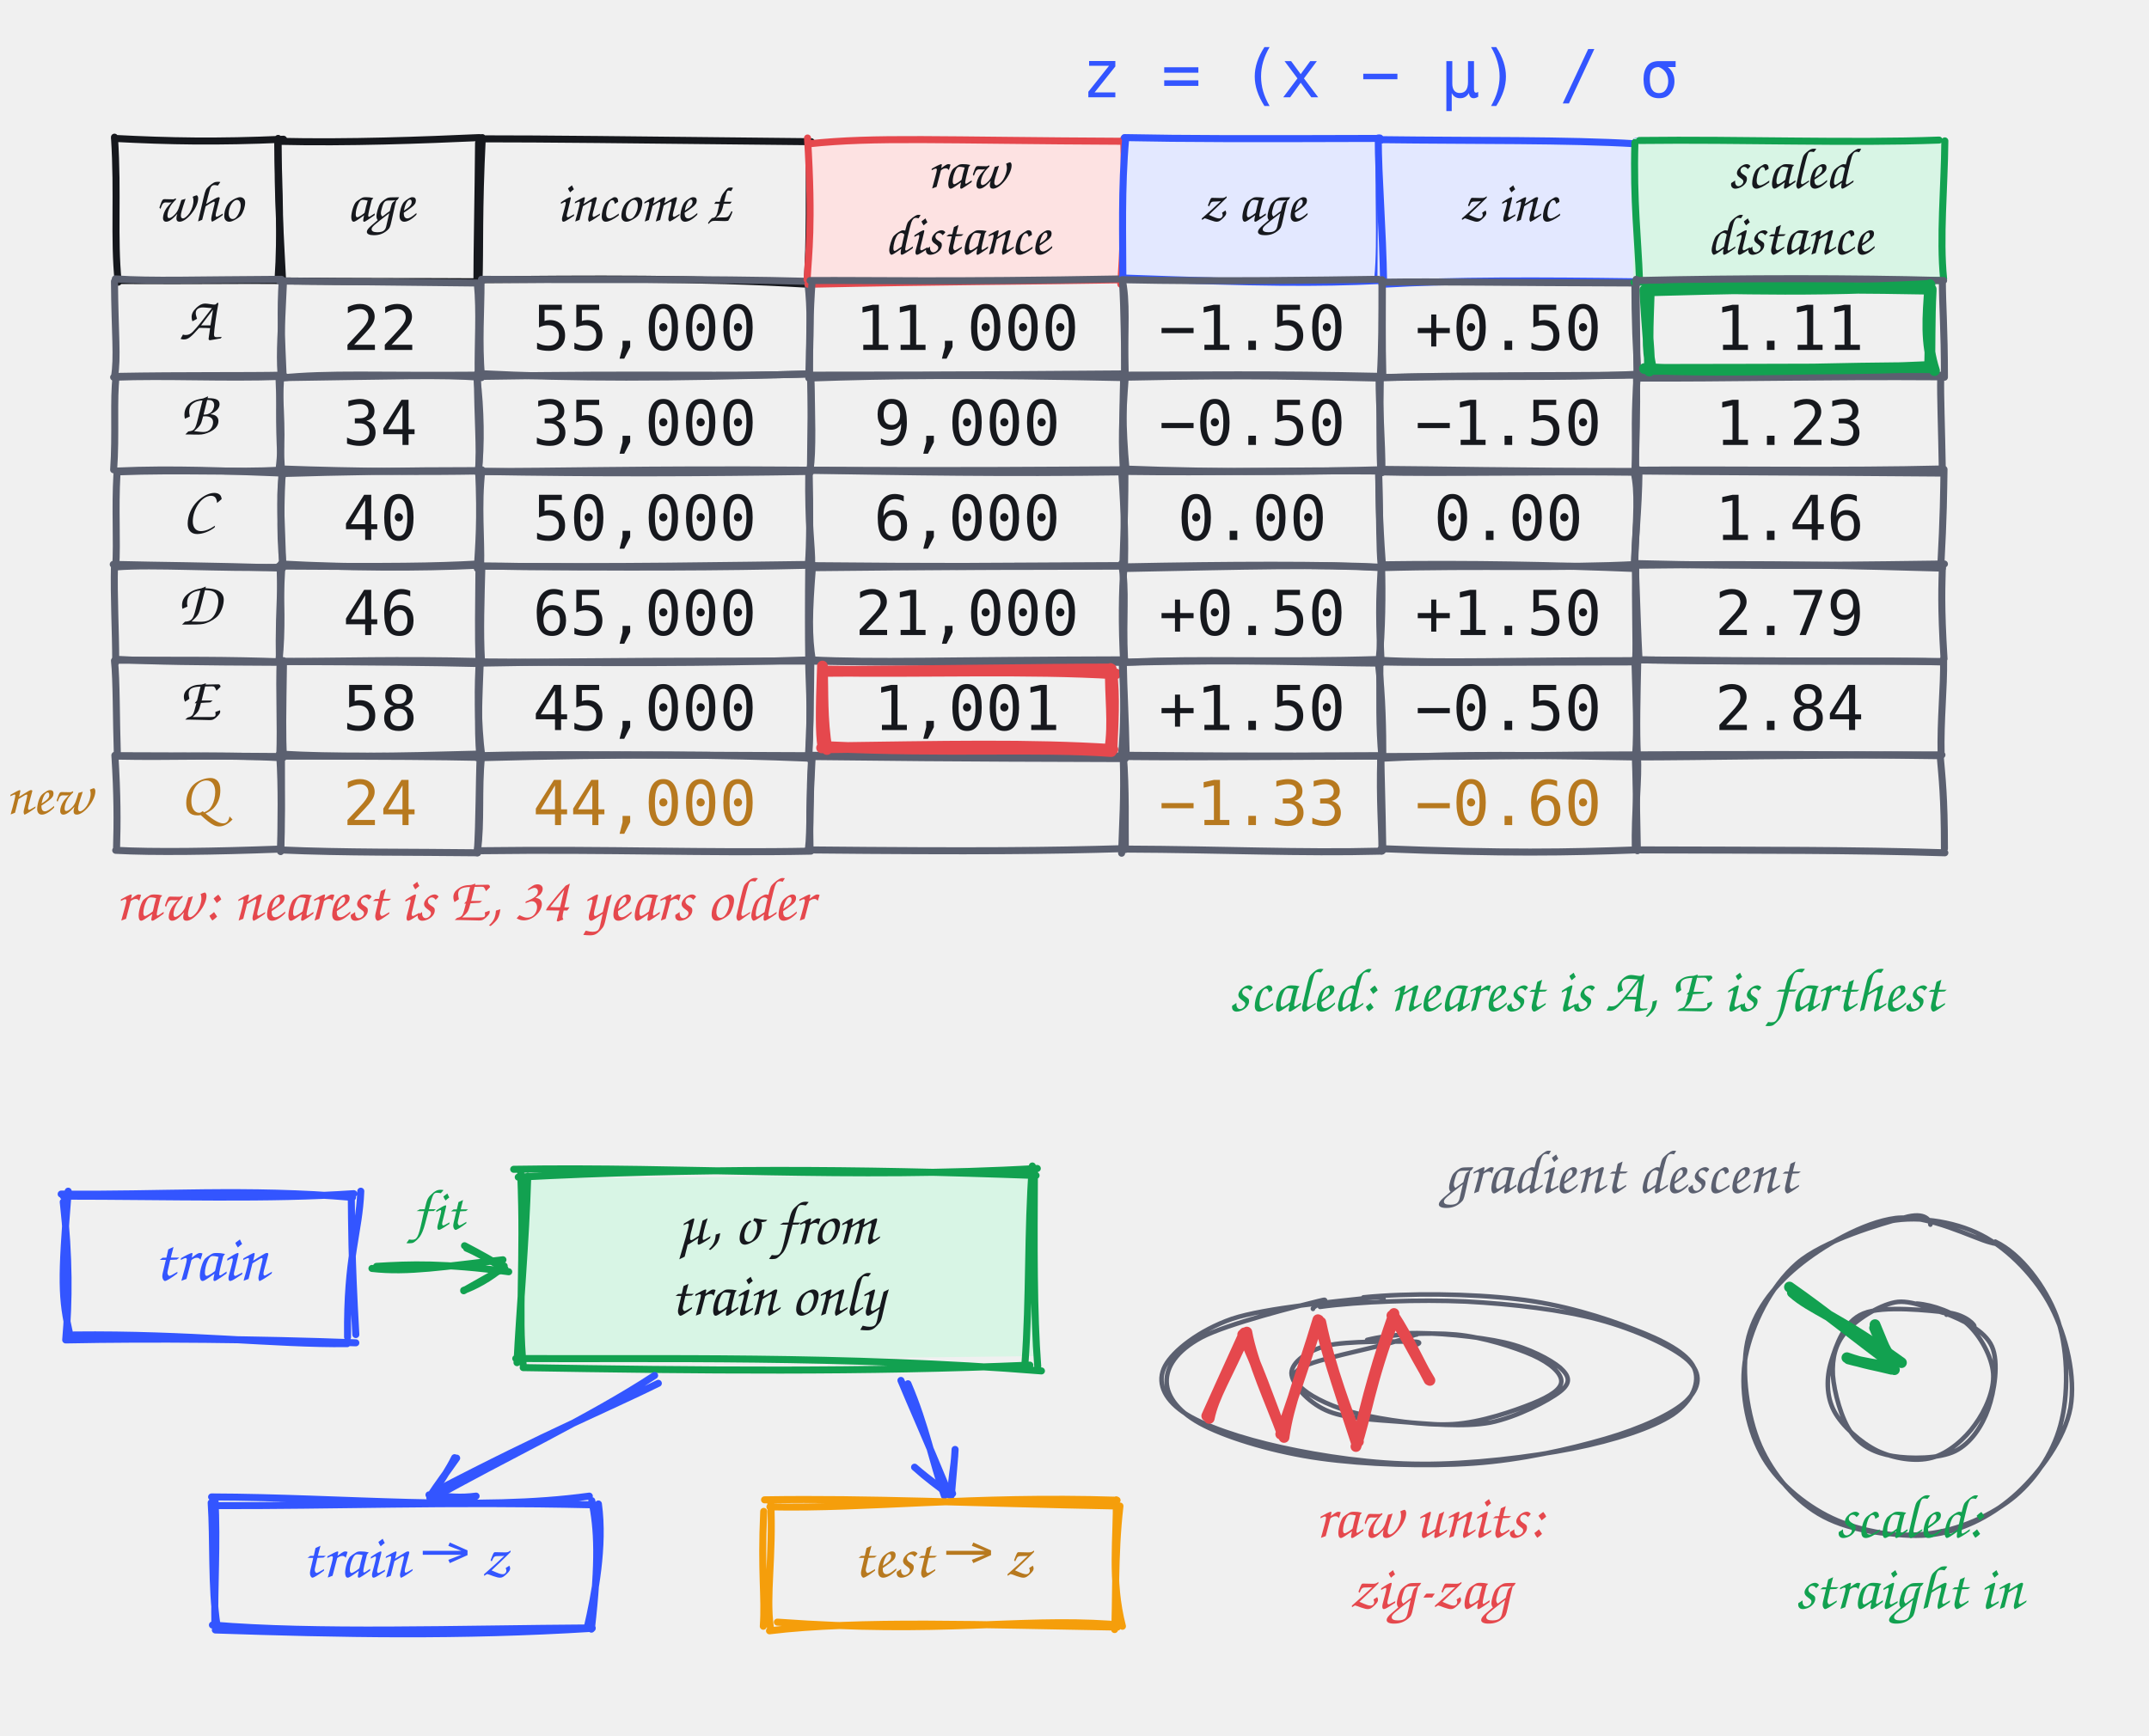
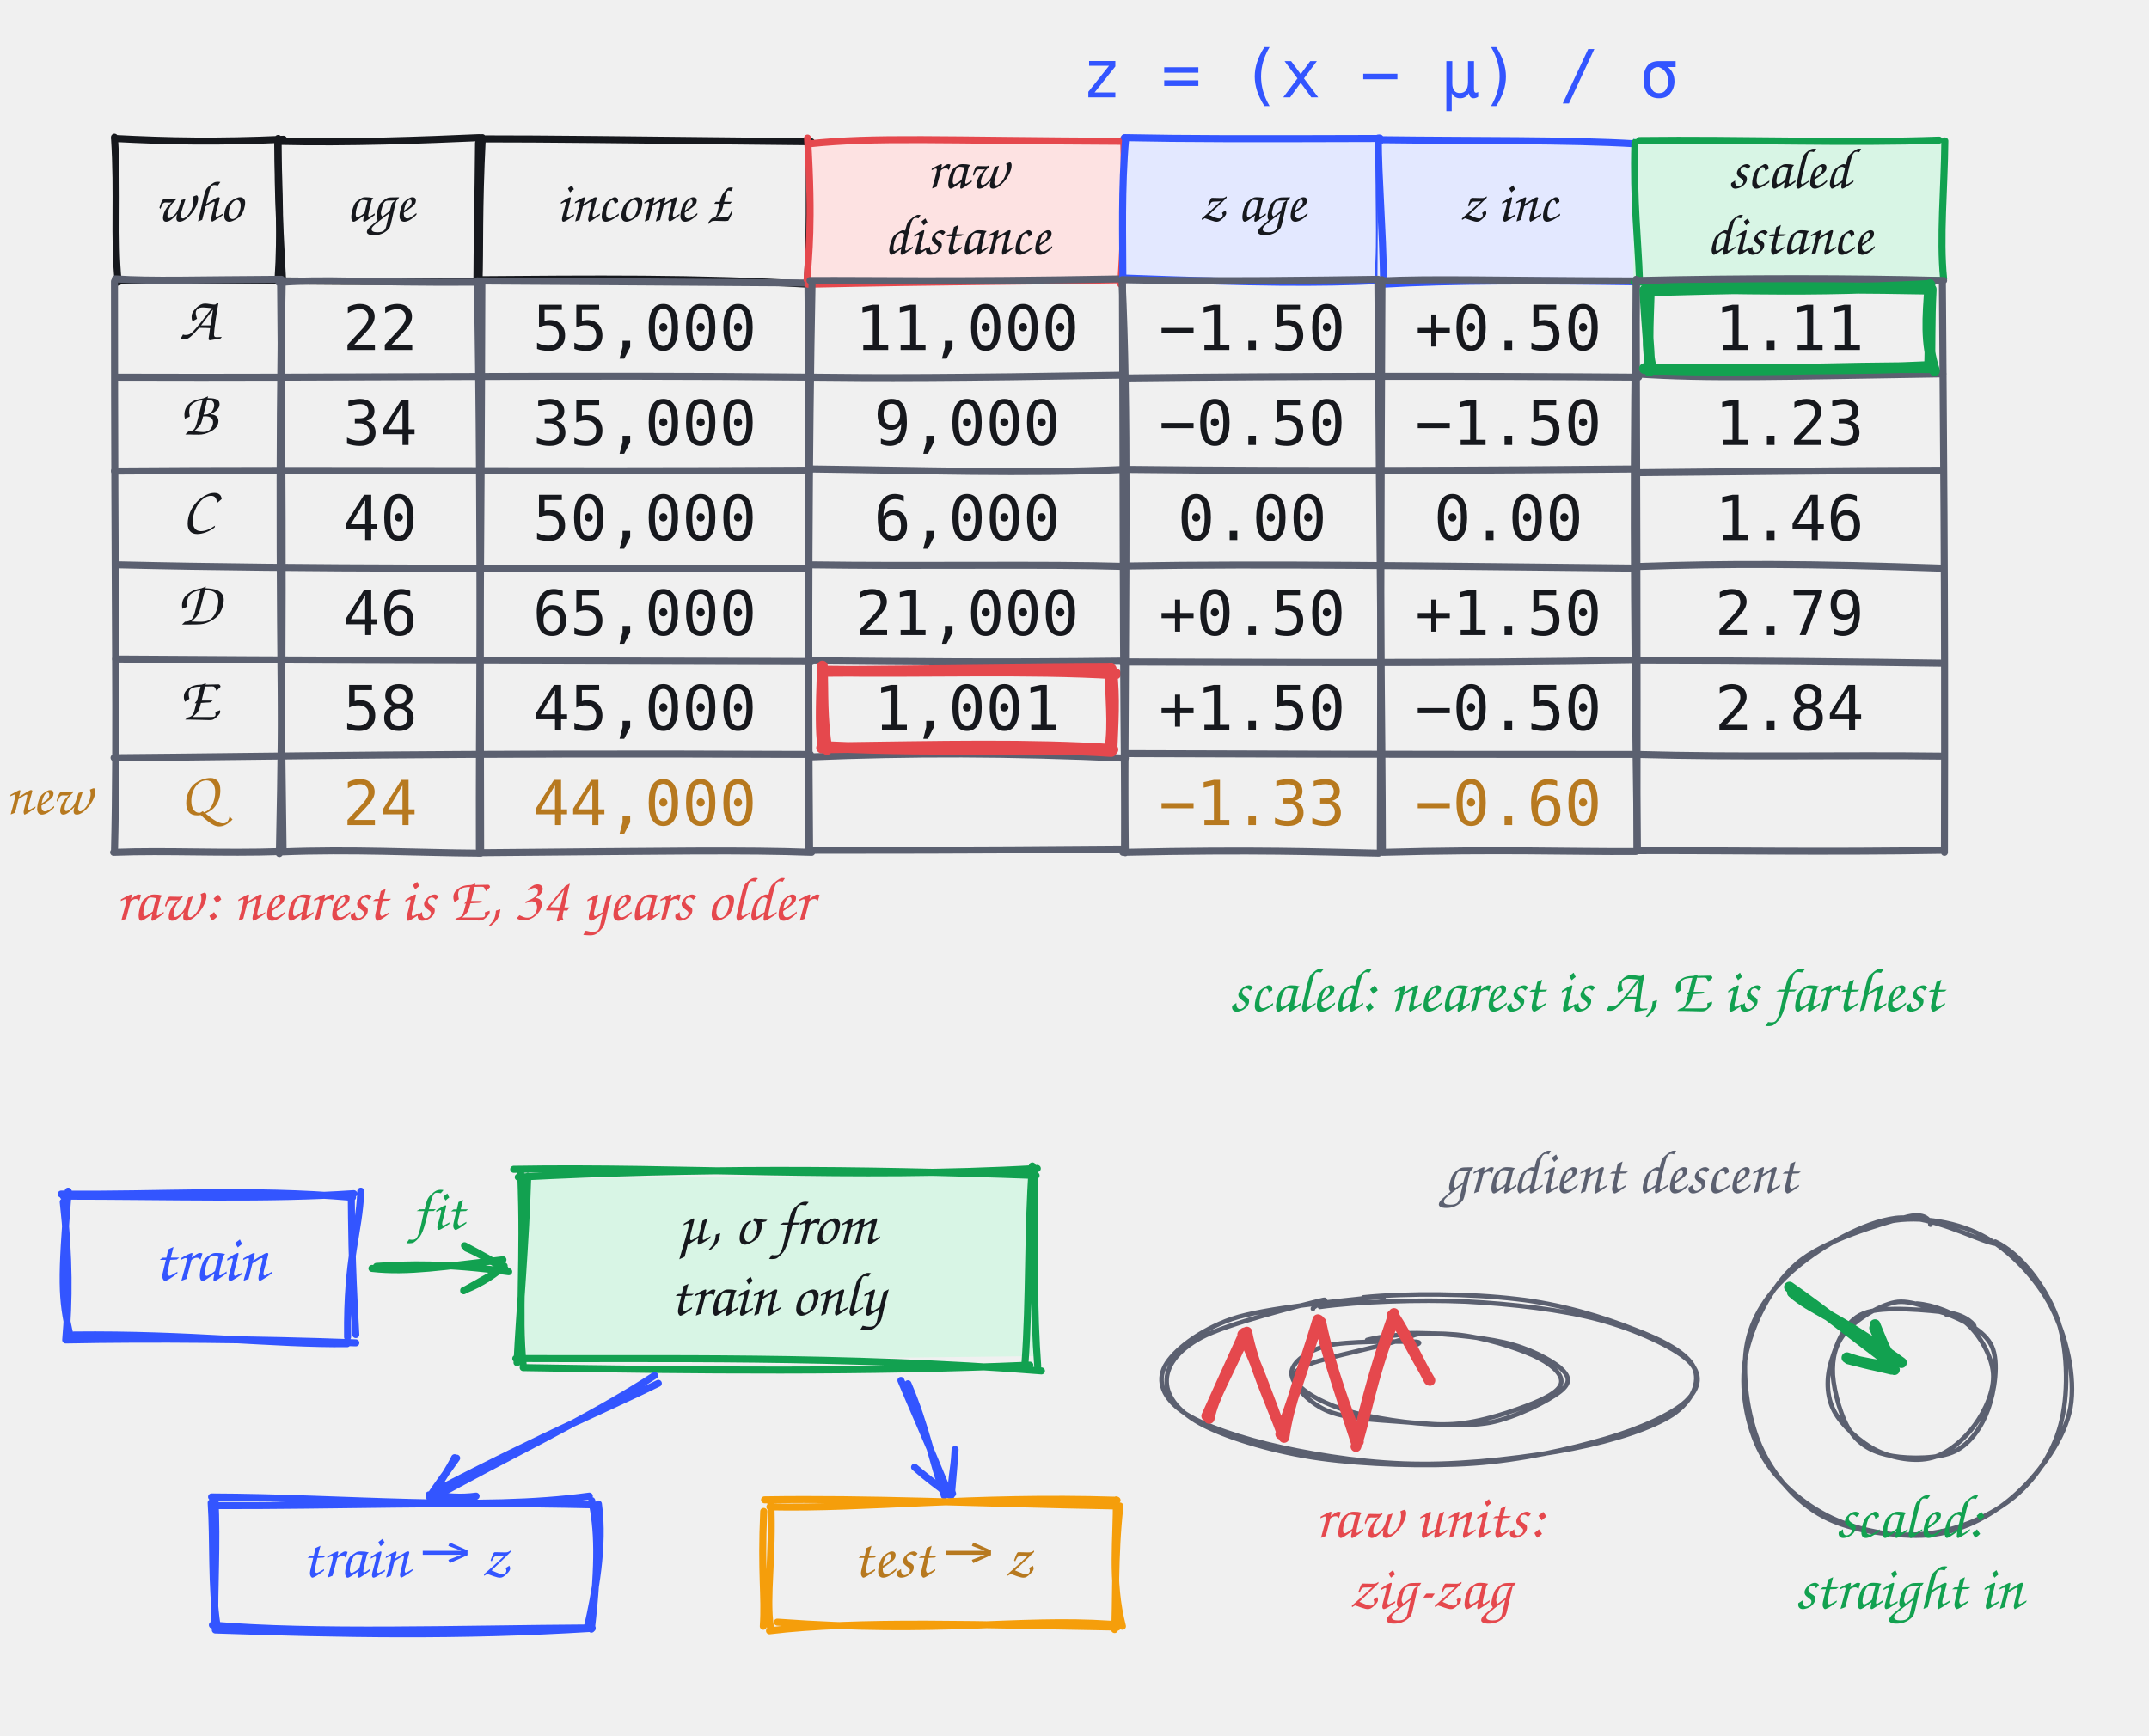
<svg xmlns="http://www.w3.org/2000/svg" viewBox="0 0 520 420" class="dg" font-family="Excalifont" data-diagram="feature-scaling">
  <style>
.dg path{fill:none;stroke-linecap:round;stroke-linejoin:round;stroke-width:1.7}
.dg .w-thick{stroke-width:2.6}.dg .w-thin{stroke-width:1.1}
.dg text{font-family:Excalifont,'Comic Sans MS',cursive;stroke:none}.dg .t-mono{font-family:'JetBrains Mono',monospace}
.s-ink{stroke:#16181D}.s-muted{stroke:#5B6070}.s-red{stroke:#E5484D}.s-blue{stroke:#3355FF}.s-green{stroke:#12A150}.s-orange{stroke:#F59E0B}.s-violet{stroke:#8B5CF6}.s-paper{stroke:#fff}.s-hl{stroke:#FFE45C}
.f-ink{fill:#16181D!important}.f-muted{fill:#E9E3D9!important}.f-red{fill:#FDE2E2!important}.f-blue{fill:#E3E8FF!important}.f-green{fill:#D8F5E5!important}.f-orange{fill:#FFF1D6!important}.f-violet{fill:#EDE5FF!important}.f-paper{fill:#fff!important}.f-hl{fill:#FFE45C!important}
.h-red{stroke:#E5484D}.h-blue{stroke:#3355FF}.h-green{stroke:#12A150}.h-orange{stroke:#F59E0B}.h-violet{stroke:#8B5CF6}.h-hl{stroke:#FFE45C}.h-ink{stroke:#16181D}.h-muted{stroke:#9AA0AE}
.t-ink{fill:#16181D}.t-muted{fill:#5B6070}.t-red{fill:#E5484D}.t-blue{fill:#3355FF}.t-green{fill:#12A150}.t-orange{fill:#B7791F}.t-violet{fill:#8B5CF6}.t-paper{fill:#fff}
</style>
  <g data-el="0" data-step="0" style="--i:0">
    <path d="M27.7 33.5 C41 34.2, 52.6 34.4, 68.6 33.7 M67.3 33.5 C67.1 47.8, 68 59.7, 68.4 68.3 M68.1 67.9 C57.7 67.8, 49.4 68, 28.3 67.9 M28.6 68.3 C27.5 57.4, 28.6 47.2, 27.7 33.2" class="s-ink" pathLength="1" />
    <text x="48" y="51" font-size="14" text-anchor="middle" dominant-baseline="central" class="t t-ink">who</text>
    <path d="M67.3 34.2 C84.4 34.6, 102.6 33.9, 116 33.3 M115.8 34.6 C115.7 47.3, 115.4 61.1, 115.4 68.2 M116.4 68.2 C101.9 68.1, 87.3 68.2, 68.6 68 M67.3 67.3 C68 57, 67.5 45.9, 67.2 34.8" class="s-ink" pathLength="1" />
    <text x="92" y="51" font-size="14" text-anchor="middle" dominant-baseline="central" class="t t-ink">age</text>
    <path d="M116.5 33.6 C132.8 33.6, 148.5 33.8, 196.3 34.3 M195.8 34.6 C195.8 45.5, 196 58.4, 195.3 68.7 M195.6 68.8 C168.9 67.2, 142.5 67.5, 115.6 67.7 M115.9 68.5 C116.2 59.8, 115.8 51.2, 116.7 33.3" class="s-ink" pathLength="1" />
    <text x="156" y="51" font-size="14" text-anchor="middle" dominant-baseline="central" class="t t-ink">income £</text>
  </g>
  <g data-el="1" data-step="0" style="--i:1">
-     <path d="M27.9 67.5 C37.1 68.1, 46.8 67.7, 68.1 67.6 M68.3 67.8 C67.8 75, 68.1 81.8, 68.5 90.8 M68.2 91.1 C53.8 91.6, 40.4 90.8, 27.5 91.3 M27.7 91.2 C28.5 86.6, 27.8 80.8, 27.7 68.1" class="s-muted" pathLength="1" />
+     <path d="M27.9 67.5 C37.1 68.1, 46.8 67.7, 68.1 67.6 M68.3 67.8 C67.4 110.6, 67.8 153.1, 68.5 205.8 M68.2 206.1 C53.8 206.6, 40.4 205.8, 27.5 206.3 M27.7 206.2 C28.4 177.5, 27.7 147.6, 27.7 68.1" class="s-muted" pathLength="1" />
+     <path d="M67.5 68.4 C78.4 67.4, 88.1 68.5, 115.7 68.3 M115.5 68 C116 95.7, 116.2 124.7, 116.3 206.5 M116.1 206.5 C100.6 206.4, 85.2 205.5, 68 206.2 M67.6 206.6 C68.5 165.5, 68.4 124.4, 67.9 68.1" class="s-muted" pathLength="1" />
+     <path d="M115.6 68 C138.9 68.1, 162.3 68.3, 195.6 68.5 M195.5 68.5 C196 112.9, 195.4 157, 195.7 205.7 M196.4 206.3 C180.1 205.7, 163 206, 115.8 206.4 M116 205.5 C115.9 172.6, 116.4 139.9, 116.6 68" class="s-muted" pathLength="1" />
+     <path d="M28.2 91.3 C82.9 91.5, 139 90.7, 196.3 91.3" class="s-muted" pathLength="1" />
+     <path d="M27.7 114 C79.2 113.6, 130.5 114.2, 196 113.8" class="s-muted" pathLength="1" />
+     <path d="M28.5 136.7 C75.5 137.8, 121.9 137.5, 195.6 137.5" class="s-muted" pathLength="1" />
+     <path d="M28 159.5 C70.6 159.8, 113.3 159.9, 196.4 160.1" class="s-muted" pathLength="1" />
+     <path d="M27.6 183.4 C66.9 183.1, 104.7 182.2, 196.1 182.6" class="s-muted" pathLength="1" />
    <text x="48" y="79.5" font-size="15" text-anchor="middle" dominant-baseline="central" class="t t-ink">A</text>
-     <path d="M67.6 68 C81.6 68.1, 95.6 68.3, 115.6 68.5 M115.5 68.5 C116.2 75.8, 115.6 82.8, 115.7 90.7 M116.4 91.3 C106.6 90.6, 96 91, 67.8 91.4 M68 90.5 C67.6 85.2, 68.1 80, 68.6 68" class="s-muted" pathLength="1" />
    <text x="92" y="79.5" font-size="15" text-anchor="middle" dominant-baseline="central" class="t t-ink t-mono">22</text>
-     <path d="M116.5 67.6 C143.7 67.8, 170.7 67.4, 195.9 68.1 M195.5 68.6 C196.2 74.6, 196.1 81, 195.7 91.1 M195.9 90.5 C176.6 91.2, 157 90.4, 116.2 91.1 M116.5 91.4 C115.8 82.4, 116.4 75.5, 116.4 68.1" class="s-muted" pathLength="1" />
    <text x="156" y="79.5" font-size="15" text-anchor="middle" dominant-baseline="central" class="t t-ink t-mono">55,000</text>
-     <path d="M28.2 91.1 C44.2 90.8, 59.7 91, 68.6 90.8 M67.9 91.2 C67.5 98.4, 67.6 105, 68.1 113.9 M68 113.8 C56.6 114.4, 44.3 113.6, 28.5 114.2 M27.5 113.7 C28.1 105.2, 27.4 96.5, 28.1 91.1" class="s-muted" pathLength="1" />
    <text x="48" y="102.5" font-size="15" text-anchor="middle" dominant-baseline="central" class="t t-ink">B</text>
-     <path d="M67.9 91.5 C79.5 90.3, 91.5 91, 115.4 90.8 M115.4 91.5 C116.3 98.9, 116.5 107.7, 115.7 114.5 M115.8 113.9 C98 113.9, 81.6 114.2, 68.5 114.6 M67.5 113.8 C68.5 106.3, 67.7 98.4, 67.5 90.9" class="s-muted" pathLength="1" />
    <text x="92" y="102.5" font-size="15" text-anchor="middle" dominant-baseline="central" class="t t-ink t-mono">34</text>
-     <path d="M115.5 90.4 C139.1 91.6, 161.3 91.5, 195.7 90.5 M196.2 91 C196.4 99.8, 196.7 109.7, 196 113.6 M196.1 114.1 C170.5 114.5, 144.4 114.6, 116 114.1 M115.8 113.9 C116.2 107.8, 115.6 102.5, 115.5 90.4" class="s-muted" pathLength="1" />
    <text x="156" y="102.5" font-size="15" text-anchor="middle" dominant-baseline="central" class="t t-ink t-mono">35,000</text>
-     <path d="M28.4 114 C41.9 113.4, 54.9 114, 68.4 114.5 M68.6 113.6 C67.5 119, 68 123.3, 68.4 136.4 M68.3 137.3 C52.7 137.6, 37.2 136.5, 28.2 137.2 M28 137.4 C28.4 130.6, 27.8 123.5, 28.3 114.6" class="s-muted" pathLength="1" />
    <text x="48" y="125.5" font-size="15" text-anchor="middle" dominant-baseline="central" class="t t-ink">C</text>
-     <path d="M68 113.5 C86.6 114.2, 104.3 114.2, 115.5 114 M116.6 113.7 C115.6 122.3, 116.5 130.7, 116.3 136.8 M115.7 136.5 C105 137.1, 94.8 137.2, 67.5 137 M68.5 137.1 C67.5 127.9, 68.2 119, 68.2 113.5" class="s-muted" pathLength="1" />
    <text x="92" y="125.5" font-size="15" text-anchor="middle" dominant-baseline="central" class="t t-ink t-mono">40</text>
-     <path d="M115.8 114.1 C134.9 114.2, 153 113.5, 196.2 113.8 M195.8 114.4 C196 123.2, 196 131.7, 195.6 136.7 M195.9 136.8 C174.3 137.3, 152.6 137.4, 115.7 137 M115.5 137.6 C115.8 132.2, 116.4 126.2, 115.8 113.4" class="s-muted" pathLength="1" />
    <text x="156" y="125.5" font-size="15" text-anchor="middle" dominant-baseline="central" class="t t-ink t-mono">50,000</text>
-     <path d="M27.4 136.6 C39.3 136.9, 51 136.9, 68.4 137.5 M67.8 137.5 C67.9 144.9, 68.3 152.8, 67.5 160 M68.6 160.2 C55.2 159.7, 43.4 159.8, 28.2 159.8 M28 160.3 C28 152.5, 27.5 144.7, 27.7 136.6" class="s-muted" pathLength="1" />
    <text x="48" y="148.5" font-size="15" text-anchor="middle" dominant-baseline="central" class="t t-ink">D</text>
-     <path d="M68 136.5 C84.9 137.4, 100.9 137.5, 115.8 136.8 M116.6 136.9 C116.4 145, 116.1 152.8, 116.5 159.9 M116.2 160.6 C104 160.3, 91.3 160.2, 67.7 160.1 M67.6 159.6 C67.5 153.8, 67.6 148, 68.2 136.8" class="s-muted" pathLength="1" />
    <text x="92" y="148.5" font-size="15" text-anchor="middle" dominant-baseline="central" class="t t-ink t-mono">46</text>
-     <path d="M115.7 137 C148 137.4, 179.3 136.8, 196.6 136.6 M195.7 136.5 C195.6 145.8, 195.6 153.8, 195.7 159.7 M196.4 159.7 C170.8 160.6, 146.5 160.4, 116 160.2 M115.9 160.1 C115.7 153.6, 115.8 147.2, 115.9 136.8" class="s-muted" pathLength="1" />
    <text x="156" y="148.5" font-size="15" text-anchor="middle" dominant-baseline="central" class="t t-ink t-mono">65,000</text>
-     <path d="M28.6 159.6 C37.9 160.1, 47 160.2, 67.6 160.3 M67.8 159.6 C67.5 167.6, 68 175, 67.7 183.1 M67.8 183.1 C54.5 183, 40.5 182.9, 28.4 182.9 M28.4 182.8 C28.1 173.9, 28.2 164.5, 27.7 159.9" class="s-muted" pathLength="1" />
    <text x="48" y="171.5" font-size="15" text-anchor="middle" dominant-baseline="central" class="t t-ink">E</text>
-     <path d="M68.3 160.1 C82.3 160.1, 95.9 159.6, 116.3 160.1 M116.2 160.4 C115.9 168.4, 115.5 176, 116.1 183 M116 183.3 C106 183.1, 96.1 183, 67.5 183 M68.6 183.3 C68.3 178.2, 68.4 172.9, 68.6 159.9" class="s-muted" pathLength="1" />
    <text x="92" y="171.5" font-size="15" text-anchor="middle" dominant-baseline="central" class="t t-ink t-mono">58</text>
-     <path d="M116 160.5 C143.3 160, 172.1 160, 196.3 160 M195.7 159.4 C195.6 164.3, 196.4 169.5, 195.7 183.6 M195.8 183.5 C174.3 182.6, 152.6 182.4, 115.5 183.4 M116.6 183.3 C115.5 174.7, 115.6 165.5, 116 159.7" class="s-muted" pathLength="1" />
    <text x="156" y="171.5" font-size="15" text-anchor="middle" dominant-baseline="central" class="t t-ink t-mono">45,000</text>
-     <path d="M28.5 183 C41.3 183.3, 54.3 182.6, 68 183.4 M67.7 182.9 C68.2 190.7, 68 198.9, 67.9 206 M67.8 205.5 C51.8 206.1, 37 206.3, 28 205.8 M28.2 205.4 C28.4 198.8, 28.4 192.5, 27.8 182.8" class="s-muted" pathLength="1" />
    <text x="48" y="194.5" font-size="15" text-anchor="middle" dominant-baseline="central" class="t t-orange">Q</text>
-     <path d="M67.6 182.5 C81.5 183.3, 94.6 183.1, 116.5 182.5 M116.5 183.3 C115.7 191.1, 116.5 199.1, 115.5 206.1 M115.6 206.4 C99.8 206.2, 83.4 206.4, 67.7 205.7 M67.9 206.1 C68.2 200.2, 68.1 193.2, 68.1 182.8" class="s-muted" pathLength="1" />
    <text x="92" y="194.5" font-size="15" text-anchor="middle" dominant-baseline="central" class="t t-orange t-mono">24</text>
-     <path d="M115.9 182.9 C134.9 182.4, 153.4 182.8, 196.3 182.9 M196.4 183.3 C195.8 192.3, 196.2 200.9, 195.6 205.7 M196.2 206 C171.2 206.5, 147.6 205.5, 116.5 205.9 M115.5 206.4 C116 198.3, 115.9 189.8, 116.2 182.7" class="s-muted" pathLength="1" />
    <text x="156" y="194.5" font-size="15" text-anchor="middle" dominant-baseline="central" class="t t-orange t-mono">44,000</text>
  </g>
  <g data-el="2" data-step="0" style="--i:2">
    <text x="22" y="194.5" font-size="14" text-anchor="end" dominant-baseline="central" class="t t-orange">new</text>
  </g>
  <g data-el="3" data-step="1" style="--i:0">
    <path d="M195.8 34.4 L271.4 33.9 L272.2 67.6 L196 68.5" class="f-red" />
    <path d="M195.8 34.8 C211.7 33.1, 226.9 34, 272.7 34.2 M271.9 33.6 C272.2 43.4, 272.2 53.2, 271.2 68.8 M272.3 67.7 C249.7 68.1, 228 68.1, 195.5 68.8 M195.3 67.7 C195.6 61.6, 196.7 54.6, 195.4 33.4" class="s-red" pathLength="1" />
    <text x="234" y="43" font-size="14" text-anchor="middle" dominant-baseline="central" class="t t-ink">raw</text>
    <text x="234" y="59" font-size="14" text-anchor="middle" dominant-baseline="central" class="t t-ink">distance</text>
  </g>
  <g data-el="4" data-step="1" style="--i:1">
-     <path d="M196 67.9 C211.8 67.8, 227.5 68.3, 271.7 67.5 M271.5 67.5 C272.7 72.8, 272.1 79.2, 272.1 91.1 M271.5 90.5 C256.7 90.6, 240.3 90.8, 196.3 90.8 M195.9 90.8 C195.8 83.3, 196 74.9, 196.5 68.2" class="s-muted" pathLength="1" />
+     <path d="M196 67.9 C211.8 67.8, 227.5 68.3, 271.7 67.5 M271.5 67.5 C273 99.6, 272.4 132.7, 272.1 206.1 M271.5 205.5 C256.7 205.6, 240.3 205.8, 196.3 205.8 M195.9 205.8 C195.5 157.5, 195.7 108.2, 196.5 68.2" class="s-muted" pathLength="1" />
+     <path d="M196.5 91.3 C212.3 91.5, 229.9 91.5, 272.1 90.8" class="s-muted" pathLength="1" />
+     <path d="M196.3 113.5 C222.1 113.8, 248.5 114.7, 272.2 113.6" class="s-muted" pathLength="1" />
+     <path d="M195.6 136.7 C223.5 137.1, 252.4 136.5, 272.5 137.1" class="s-muted" pathLength="1" />
+     <path d="M195.4 159.9 C218.8 160.1, 240.4 160.4, 272 160" class="s-muted" pathLength="1" />
+     <path d="M195.9 183.2 C220.1 182.2, 244.4 182.2, 272.3 183.5" class="s-muted" pathLength="1" />
    <text x="234" y="79.5" font-size="15" text-anchor="middle" dominant-baseline="central" class="t t-ink t-mono">11,000</text>
-     <path d="M195.7 91.5 C215.7 90.8, 235.3 90.6, 272.4 91.4 M271.9 91.2 C271.8 96.7, 271.4 102.1, 272.5 114 M271.7 113.7 C251.9 113.8, 232.5 114, 196.5 113.8 M196.1 114.3 C196.2 104.9, 196.4 96, 196.1 91.2" class="s-muted" pathLength="1" />
    <text x="234" y="102.5" font-size="15" text-anchor="middle" dominant-baseline="central" class="t t-ink t-mono">9,000</text>
-     <path d="M195.4 113.8 C219.6 114.2, 243.2 114.6, 271.9 114.2 M272.2 113.8 C272.2 120.5, 272.1 126.1, 271.7 136.9 M271.9 137 C248.4 137.1, 224.7 137.2, 195.6 136.9 M196.4 136.6 C196.5 132.3, 195.5 127.4, 195.7 114.2" class="s-muted" pathLength="1" />
    <text x="234" y="125.5" font-size="15" text-anchor="middle" dominant-baseline="central" class="t t-ink t-mono">6,000</text>
-     <path d="M196.3 137.4 C223.6 137.1, 249.9 137, 271.5 136.9 M271.4 136.4 C272.6 143.1, 271.6 148.9, 272.1 159.7 M272.1 160.3 C243.6 160.3, 215.7 160.4, 195.8 160 M196.6 160.1 C195.6 153.8, 195.7 148.4, 196.6 137.1" class="s-muted" pathLength="1" />
    <text x="234" y="148.5" font-size="15" text-anchor="middle" dominant-baseline="central" class="t t-ink t-mono">21,000</text>
-     <path d="M196 159.7 C212.3 160.5, 227.3 159.8, 272.2 159.7 M271.8 160.2 C271.9 166.9, 272.3 172.9, 272.5 182.6 M272.3 183.6 C255.3 183.5, 238.3 183.6, 196.1 183.1 M195.6 183.5 C196 176.6, 196.1 170.7, 196.2 160.1" class="s-muted" pathLength="1" />
    <text x="234" y="171.5" font-size="15" text-anchor="middle" dominant-baseline="central" class="t t-ink t-mono">1,001</text>
-     <path d="M196.6 182.8 C223.6 183.1, 251 183.7, 272.2 182.9 M271.8 182.5 C272.5 191.3, 272.2 199.8, 272.3 205.6 M271.6 205.4 C254.6 205.9, 236.5 206.1, 195.5 205.7 M196 205.4 C195.9 200, 195.9 194.5, 196.5 183.5" class="s-muted" pathLength="1" />
-     <text x="234" y="194.5" font-size="15" text-anchor="middle" dominant-baseline="central" class="t t-orange t-mono" />
  </g>
  <g data-el="5" data-step="1" style="--i:2">
    <path d="M199 162.4 C223.8 162.8, 248.8 161.8, 270 163.1 M199 162.5 C225.7 162.4, 252.4 161.9, 268.9 161.9 M269 162.4 C269.8 168.7, 269.3 175.6, 269.1 180.8 M268.7 161.8 C268.5 168.2, 269.6 175.1, 268.5 181.5 M268.9 181.9 C250.3 180.6, 230.2 182.1, 200 180.7 M269.3 181.4 C248.9 180.1, 228.9 180.6, 198.8 181 M200.1 181.4 C198.9 173.8, 199.2 168.1, 199 161.2 M199.1 180.7 C198.6 177.2, 198.6 172.3, 199 161.6" class="s-red w-thick" pathLength="1" />
    <text x="28" y="220" font-size="15" text-anchor="start" dominant-baseline="central" class="t t-red">raw: nearest is E, 34 years older</text>
  </g>
  <g data-el="6" data-step="2" style="--i:0">
    <text x="334" y="18" font-size="16" text-anchor="middle" dominant-baseline="central" class="t t-blue t-mono">z = (x − μ) / σ</text>
  </g>
  <g data-el="7" data-step="2" style="--i:1">
    <path d="M272.4 33.3 L333.4 33.9 L333.4 68.6 L271.7 68.5" class="f-blue" />
    <path d="M272.1 33.3 C286.7 33.6, 302.2 33.6, 333.7 33.5 M333.9 33.4 C333.3 45.4, 334.3 57.9, 333.4 67.2 M333.7 67.9 C319.1 68.6, 304.7 68.5, 272.1 67.3 M271.7 67.3 C271.7 57.8, 271.3 45.5, 272.4 33.3" class="s-blue" pathLength="1" />
    <text x="303" y="51" font-size="14" text-anchor="middle" dominant-baseline="central" class="t t-ink">z age</text>
    <path d="M333.5 34.7 L395.2 34.3 L396.5 68.3 L333.3 68.2" class="f-blue" />
    <path d="M333.9 33.8 C357 34.1, 379.2 33.8, 395.8 34.8 M395.9 34.2 C396.3 41.9, 396.8 48.9, 396.2 68.3 M395.3 68.2 C373.4 67.9, 351.2 67.8, 334.4 68.8 M334.8 68.7 C334.6 55, 333.5 42.9, 333.5 33.4" class="s-blue" pathLength="1" />
    <text x="365" y="51" font-size="14" text-anchor="middle" dominant-baseline="central" class="t t-ink">z inc</text>
  </g>
  <g data-el="8" data-step="2" style="--i:2">
-     <path d="M271.5 67.7 C295.5 68.2, 319.1 67.8, 333.5 67.6 M334.4 67.7 C334.4 77.1, 334.4 84.4, 334 91.1 M333.6 91.5 C318.6 91.2, 304.3 90.6, 271.7 91.3 M272.3 91.4 C272 83.4, 272.1 75.6, 271.6 67.9" class="s-muted" pathLength="1" />
+     <path d="M271.5 67.7 C295.5 68.2, 319.1 67.8, 333.5 67.6 M334.4 67.7 C334.1 119.6, 334.1 169.4, 334 206.1 M333.6 206.5 C318.6 206.2, 304.3 205.6, 271.7 206.3 M272.3 206.4 C271.7 160.6, 271.8 115.1, 271.6 67.9" class="s-muted" pathLength="1" />
+     <path d="M334 68 C347.3 67.4, 359.5 67.9, 395.8 68 M396 67.5 C395.2 105.7, 395.3 143.8, 396.2 205.5 M395.7 206.1 C379.8 206.2, 363.2 205.5, 334.5 206.3 M334.5 206 C334.4 172.5, 333.9 138.2, 333.4 67.9" class="s-muted" pathLength="1" />
+     <path d="M271.9 91.5 C314.5 91, 356.2 91, 396.5 91.3" class="s-muted" pathLength="1" />
+     <path d="M272.4 113.6 C317.1 114.1, 362.5 113.8, 395.7 113.5" class="s-muted" pathLength="1" />
+     <path d="M272.2 137 C308.2 136.4, 343.5 137, 395.8 137.5" class="s-muted" pathLength="1" />
+     <path d="M271.5 160.2 C310.7 160.3, 349.8 160.6, 396.2 159.8" class="s-muted" pathLength="1" />
+     <path d="M272.5 182.4 C301.8 182.5, 330.8 182.6, 396.3 182.6" class="s-muted" pathLength="1" />
    <text x="303" y="79.5" font-size="15" text-anchor="middle" dominant-baseline="central" class="t t-ink t-mono">−1.50</text>
-     <path d="M334.4 68.3 C348.3 68.1, 362.7 68.4, 396.2 68.5 M395.6 68.5 C395.6 76.7, 395.9 85.4, 396.4 91 M395.8 90.6 C377.8 91.5, 360 90.8, 334 91.4 M334.6 90.7 C334.4 83.1, 334.5 74.9, 334.5 67.9" class="s-muted" pathLength="1" />
    <text x="365" y="79.5" font-size="15" text-anchor="middle" dominant-baseline="central" class="t t-ink t-mono">+0.50</text>
-     <path d="M272.1 90.8 C289 90.8, 307.4 90.5, 334.4 91.1 M333.7 91.6 C333.7 98.5, 334.4 106.6, 334.4 114.4 M334.4 114 C313 113.8, 293.4 114.4, 272.4 114.1 M271.9 114.6 C271.4 108, 271.5 101.4, 272.3 91" class="s-muted" pathLength="1" />
    <text x="303" y="102.5" font-size="15" text-anchor="middle" dominant-baseline="central" class="t t-ink t-mono">−0.50</text>
-     <path d="M333.8 91.4 C354.3 90.8, 374.6 91, 395.9 90.8 M396 91.1 C396.1 99.3, 395.9 107.6, 395.6 114.2 M396.6 114.3 C372.2 114, 347.9 114.6, 333.5 114.2 M334.1 113.9 C333.8 106.6, 333.9 100.6, 334 91" class="s-muted" pathLength="1" />
    <text x="365" y="102.5" font-size="15" text-anchor="middle" dominant-baseline="central" class="t t-ink t-mono">−1.50</text>
-     <path d="M271.5 113.5 C296 114.5, 320 114.1, 334 113.7 M333.6 114.4 C333.7 119.4, 333.6 124.1, 334.5 136.6 M334.3 137.4 C318.6 136.5, 302.7 137, 271.6 137.6 M272.1 136.9 C272.2 131.9, 272.2 125.4, 271.4 113.8" class="s-muted" pathLength="1" />
    <text x="303" y="125.5" font-size="15" text-anchor="middle" dominant-baseline="central" class="t t-ink t-mono">0.00</text>
-     <path d="M333.7 113.6 C349.8 113.7, 364.6 114.1, 396 114.1 M395.4 114.2 C396.5 119.1, 396.1 124.3, 395.4 137.4 M396.4 136.6 C377.7 137.6, 358.3 136.7, 333.9 137.4 M334.2 136.8 C333.8 132.5, 333.9 127.3, 333.6 113.8" class="s-muted" pathLength="1" />
    <text x="365" y="125.5" font-size="15" text-anchor="middle" dominant-baseline="central" class="t t-ink t-mono">0.00</text>
-     <path d="M272 137.2 C297 136.7, 321 136.6, 334.5 137.3 M334.2 137.6 C334 142.4, 333.5 146.3, 334.2 160.5 M334.2 160.5 C318.5 160.4, 302.6 159.5, 271.7 160.3 M271.9 160.5 C271.4 151.2, 271.5 143, 272 136.8" class="s-muted" pathLength="1" />
    <text x="303" y="148.5" font-size="15" text-anchor="middle" dominant-baseline="central" class="t t-ink t-mono">+0.50</text>
-     <path d="M334.3 136.7 C355.7 136.4, 376.5 136.8, 395.8 137.6 M395.8 136.8 C395.6 146.2, 396 155.6, 395.8 159.4 M396 160.2 C370.8 160.2, 346.1 160.5, 333.4 160.2 M333.7 160 C334.4 152.6, 334.5 143.8, 334.3 136.9" class="s-muted" pathLength="1" />
    <text x="365" y="148.5" font-size="15" text-anchor="middle" dominant-baseline="central" class="t t-ink t-mono">+1.50</text>
-     <path d="M272.6 160.3 C290.5 159.4, 308.1 160.4, 334.3 159.6 M333.5 160.2 C334.5 168.4, 334.6 177.6, 334.6 182.6 M333.8 183 C312.8 183, 291.6 183.3, 272.4 183.1 M271.4 182.6 C272 175.8, 272.1 168.7, 271.5 159.9" class="s-muted" pathLength="1" />
    <text x="303" y="171.5" font-size="15" text-anchor="middle" dominant-baseline="central" class="t t-ink t-mono">+1.50</text>
-     <path d="M333.7 159.8 C349.3 160.6, 364.8 159.9, 395.5 159.9 M396.3 159.5 C396.1 168.8, 395.9 176.6, 396.2 182.7 M395.6 182.7 C377.6 182.7, 360 183.1, 334.1 183.1 M334.4 183.3 C333.7 176, 333.9 169.5, 333.9 160" class="s-muted" pathLength="1" />
    <text x="365" y="171.5" font-size="15" text-anchor="middle" dominant-baseline="central" class="t t-ink t-mono">−0.50</text>
-     <path d="M272.3 182.8 C287.9 182.9, 302.8 183.1, 334.2 182.9 M334.1 182.7 C334.2 188.3, 334.4 193.3, 334.6 205.8 M334.1 206 C314.9 206.5, 295.8 205.6, 272.4 205.5 M271.4 206.5 C271.6 199.6, 272.1 193, 271.8 183.5" class="s-muted" pathLength="1" />
    <text x="303" y="194.5" font-size="15" text-anchor="middle" dominant-baseline="central" class="t t-orange t-mono">−1.33</text>
-     <path d="M334.6 183.5 C346.7 182.9, 358.4 182.5, 395.5 183.2 M395.7 183.1 C395.9 187.5, 395.9 192.3, 396.2 205.9 M395.9 205.7 C379.7 206.3, 364.2 206.6, 334.2 205.4 M334.4 206 C334.4 199.8, 333.8 193.8, 334.1 183.5" class="s-muted" pathLength="1" />
    <text x="365" y="194.5" font-size="15" text-anchor="middle" dominant-baseline="central" class="t t-orange t-mono">−0.60</text>
  </g>
  <g data-el="9" data-step="3" style="--i:0">
    <path d="M395.4 33.4 L469.8 33.6 L469.5 68.7 L395.2 68.7" class="f-green" />
    <path d="M396.7 34 C421.5 33.7, 447.6 34.7, 469.2 33.9 M470.6 34.1 C470.5 45.5, 469.3 57.5, 470.3 67.5 M469.6 67.9 C443.2 67.5, 415.7 68.2, 395.4 68.3 M396.7 67.5 C396.4 58.5, 395.2 48.7, 395.6 34.5" class="s-green" pathLength="1" />
    <text x="433" y="43" font-size="14" text-anchor="middle" dominant-baseline="central" class="t t-ink">scaled</text>
    <text x="433" y="59" font-size="14" text-anchor="middle" dominant-baseline="central" class="t t-ink">distance</text>
  </g>
  <g data-el="10" data-step="3" style="--i:1">
-     <path d="M395.8 67.9 C422.1 67.3, 448.3 67.3, 470.3 67.9 M470 67.9 C470 74, 470.5 79.3, 470.5 91.3 M470.4 90.8 C441.9 91.3, 413.9 90.8, 396.1 90.9 M396.1 91 C396.1 83, 395.9 75.3, 395.9 67.6" class="s-muted" pathLength="1" />
+     <path d="M395.8 67.9 C422.1 67.3, 448.3 67.3, 470.3 67.9 M470 67.9 C470.2 103.1, 470.7 137.6, 470.5 206.3 M470.4 205.8 C441.9 206.3, 413.9 205.8, 396.1 205.9 M396.1 206 C396.2 157.4, 396 109, 395.9 67.6" class="s-muted" pathLength="1" />
+     <path d="M395.7 90.5 C413.5 91.7, 430.6 91.1, 470.1 90.5" class="s-muted" pathLength="1" />
+     <path d="M395.8 114.4 C418.7 114.2, 442.1 113.9, 470 113.8" class="s-muted" pathLength="1" />
+     <path d="M396.6 137.1 C417.3 136.4, 438.3 136.4, 469.6 137.5" class="s-muted" pathLength="1" />
+     <path d="M395.5 159.9 C423.1 159.9, 448.8 160.2, 470.2 160.5" class="s-muted" pathLength="1" />
+     <path d="M396.3 182.6 C420.6 183.3, 446.1 182.7, 469.9 183" class="s-muted" pathLength="1" />
    <text x="433" y="79.5" font-size="15" text-anchor="middle" dominant-baseline="central" class="t t-ink t-mono">1.11</text>
-     <path d="M396.1 91.5 C418.3 91.6, 440.7 91, 469.6 91.2 M469.6 91.4 C469.5 96.1, 469.8 102.4, 470 114.4 M470.2 113.5 C445.3 114.1, 421.5 113.6, 395.9 113.8 M395.8 113.5 C395.7 106.2, 395.5 99, 396.2 90.7" class="s-muted" pathLength="1" />
    <text x="433" y="102.5" font-size="15" text-anchor="middle" dominant-baseline="central" class="t t-ink t-mono">1.23</text>
-     <path d="M396.4 114 C414.4 114.2, 433 114.2, 470.1 114.5 M470.4 113.6 C470.3 119.5, 470.3 124.4, 469.6 137.5 M470 137.5 C449.9 136.9, 429.1 136.4, 395.6 136.8 M395.6 137.2 C395.5 130.7, 396.5 124, 396.6 113.7" class="s-muted" pathLength="1" />
    <text x="433" y="125.5" font-size="15" text-anchor="middle" dominant-baseline="central" class="t t-ink t-mono">1.46</text>
-     <path d="M395.5 136.4 C425.4 137.2, 455 136.7, 470.5 136.5 M470 137 C469.9 141.7, 469.6 146.4, 470.4 159.4 M469.8 160.2 C453.4 159.7, 436.7 160.4, 396.6 159.7 M396.6 159.7 C396.3 153.9, 396.1 147.8, 395.7 136.7" class="s-muted" pathLength="1" />
    <text x="433" y="148.5" font-size="15" text-anchor="middle" dominant-baseline="central" class="t t-ink t-mono">2.79</text>
-     <path d="M395.8 159.7 C421.5 160, 448.2 160, 469.6 160.1 M470.3 159.5 C470.4 166.8, 469.5 174.1, 469.7 182.8 M469.9 182.7 C440.5 182.6, 410.6 183.2, 395.9 183.2 M395.8 182.6 C396.2 176.3, 395.9 169.8, 395.6 159.5" class="s-muted" pathLength="1" />
    <text x="433" y="171.5" font-size="15" text-anchor="middle" dominant-baseline="central" class="t t-ink t-mono">2.84</text>
-     <path d="M396.3 182.7 C418.5 182.6, 441 182.5, 469.6 182.9 M469.5 183.2 C469.9 188.1, 470.5 192.7, 470.5 205.4 M470.6 206.4 C447.9 205.7, 427.3 205.8, 396.6 205.7 M395.7 205.7 C395.5 196.5, 396.6 187.8, 396.2 183.2" class="s-muted" pathLength="1" />
-     <text x="433" y="194.5" font-size="15" text-anchor="middle" dominant-baseline="central" class="t t-orange t-mono" />
  </g>
  <g data-el="11" data-step="3" style="--i:2">
    <path d="M398 70.2 C412.8 69, 428.3 71.1, 466.3 69.1 M398.5 70.4 C416.8 69.9, 435.1 69.4, 467.3 70 M467 68.9 C466.4 76.9, 465.9 83, 468.1 89.7 M467.3 70.3 C466.9 77.3, 467.1 84.5, 466.9 88.6 M467.1 89 C444.6 88.8, 420.4 90.3, 397.9 89.2 M466.8 88.7 C450.4 89.5, 434.2 89.3, 399.6 89.4 M399.1 89.8 C399.3 85.9, 398.6 81.3, 398 70.3 M399.6 89.1 C398.4 84.5, 398.8 79.7, 399.1 70" class="s-green w-thick" pathLength="1" />
    <text x="470" y="242" font-size="15" text-anchor="end" dominant-baseline="central" class="t t-green">scaled: nearest is A, E is farthest</text>
  </g>
  <g data-el="12" data-step="4" style="--i:0">
    <path d="M14.8 289 C38.3 289.3, 60 287.6, 85.3 289.8 M15.3 289.5 C41.3 289.5, 65.3 290.3, 85.6 288.9 M87.3 288.3 C86.9 298.5, 83.9 304, 84.1 323.6 M85 289.1 C85.1 296.5, 85 303.5, 86.1 323 M84 325.2 C66.4 325.4, 45.9 322.8, 17.9 323.1 M86.1 325 C62 324.1, 36.8 323.9, 16 324.3 M17 323.4 C14.8 314.2, 14.8 309.7, 16.5 288.3 M15.9 324.3 C16.7 315.1, 16.8 304.3, 15.3 290.9" class="s-blue" pathLength="1" />
    <text x="51" y="307" font-size="16" text-anchor="middle" dominant-baseline="central" class="t t-blue">train</text>
  </g>
  <g data-el="13" data-step="4" style="--i:1">
    <path d="M90 307 C98.7 308, 107.7 306.5, 121.7 304.9 M91.1 306.5 C99.2 306, 107.4 305.7, 123.1 307.8" class="s-green" pathLength="1" />
    <path d="M112.9 302.1 C115.1 303, 118.3 304.8, 121.8 307 M112.4 301.5 C116.2 303.5, 119.5 305.3, 122.2 307.1 M122 306.4 C118.7 309.4, 114.5 311.5, 112.2 312.3 M121.8 307 C118.8 308.7, 115.3 310.6, 112.2 312.4" class="s-green" pathLength="1" />
    <text x="106" y="295" font-size="14" text-anchor="middle" dominant-baseline="central" class="t t-green">fit</text>
  </g>
  <g data-el="14" data-step="4" style="--i:2">
    <path d="M125 285.3 L250.3 284.2 L251.8 328.2 L127.5 329.6" class="f-green" />
    <path d="M124.3 283 C165 282.3, 206.2 285.4, 251 282.8 M125.4 284.9 C168 282.7, 207.1 282.9, 250.7 284.5 M249.8 282.2 C248.6 298.2, 249.2 314, 248 330.2 M250.3 283.4 C250.2 301.5, 250.1 317.7, 251.1 330.7 M252 331.8 C204.8 328, 157 329, 124.8 328.8 M249.2 330.4 C210.1 332.1, 168.5 331.7, 126.6 331 M125.1 329.8 C125.7 317.5, 127.2 301.2, 127.7 284.7 M126.6 330.4 C125.3 317.5, 126.9 305.7, 126 283.9" class="s-green" pathLength="1" />
    <text x="188" y="298.4" font-size="15" text-anchor="middle" dominant-baseline="central" class="t t-ink">μ, σ from</text>
    <text x="188" y="315.6" font-size="15" text-anchor="middle" dominant-baseline="central" class="t t-ink">train only</text>
  </g>
  <g data-el="15" data-step="4" style="--i:3">
    <path d="M158.4 332.9 C142.9 343.1, 121.5 353.1, 104.2 362.9 M159.3 334.8 C147.6 340.6, 132.8 346.6, 104.8 361.2" class="s-blue" pathLength="1" />
    <path d="M114.7 362.8 C113 362.6, 109.7 362.2, 104 362.5 M115.2 362.1 C111.5 362.6, 108.4 362.3, 103.8 361.8 M104 362.2 C105.8 359.3, 108.3 356.1, 110.5 352.9 M104.2 362.3 C106.4 359, 108.8 355.3, 110 352.8" class="s-blue" pathLength="1" />
    <path d="M219.7 334.9 C224 344.9, 225.7 354.1, 228.5 362 M218 334.1 C220.3 339.7, 224.1 348.1, 229.4 361" class="s-blue" pathLength="1" />
    <path d="M231.1 350.8 C231 355.2, 229.7 359.7, 230.5 361.5 M231.1 351 C230.9 354.2, 230.6 357.2, 230.2 361.9 M229.8 361.9 C227.9 360.2, 224.7 358.1, 221.3 355.1 M230.1 362 C227 359.8, 224.2 357.7, 221.3 355.1" class="s-blue" pathLength="1" />
    <path d="M51.2 362.3 C83.3 362.4, 115.8 365.8, 142.6 362.1 M51.7 364.4 C80.8 364.5, 108 363.4, 143.2 364.2 M144.8 364 C146.2 374.2, 143.9 386.1, 142.1 393.9 M143.2 363.2 C144.6 370, 145 377.6, 143.1 394.3 M143.3 394.1 C111.4 396.1, 82.2 395.5, 52.1 394.5 M143.3 394 C110.7 394.2, 76.1 395.4, 51.4 393.3 M52 393.7 C51.8 383.8, 52.6 374, 52 362.3 M52.5 393.3 C51.1 384.1, 51.7 372.6, 51.1 363.7" class="s-blue" pathLength="1" />
    <text x="98" y="379" font-size="15" text-anchor="middle" dominant-baseline="central" class="t t-blue">train → z</text>
    <path d="M186.3 364.7 C209.8 365.2, 235 362, 270.3 363.1 M185 363 C210.6 362.6, 233.8 363.8, 270.7 364.5 M270.1 363 C270.3 372, 268.7 382.4, 271.6 393.6 M271 364.5 C269.6 376.4, 270.1 388.9, 269.7 394.4 M268.6 393.1 C246.1 391.6, 227.9 395.5, 188.1 392.6 M270.4 393.8 C239.1 393.3, 207.2 392.1, 186.2 394.7 M184.7 393.6 C185.2 386.1, 184.1 380.9, 184.8 365.8 M186.4 393.8 C185.3 386, 187.1 377.2, 186.5 363.3" class="s-orange" pathLength="1" />
    <text x="228" y="379" font-size="15" text-anchor="middle" dominant-baseline="central" class="t t-orange">test → z</text>
  </g>
  <g data-el="16" data-step="5" style="--i:0">
    <text x="392" y="286" font-size="15" text-anchor="middle" dominant-baseline="central" class="t t-muted">gradient descent</text>
  </g>
  <g data-el="17" data-step="5" style="--i:1">
    <path d="M329.9 314 C340.7 312.9, 356 313.1, 366.9 314.4 C377.8 315.6, 388.2 318.9, 395.3 321.7 C402.5 324.4, 408.3 327.5, 409.9 331 C411.5 334.4, 409.6 339.1, 404.7 342.4 C399.8 345.6, 390.7 348.6, 380.6 350.6 C370.5 352.6, 355.7 354.4, 344 354.3 C332.3 354.3, 319.8 352.4, 310.2 350.3 C300.6 348.2, 290.9 345, 286.2 341.7 C281.5 338.4, 279.9 334.4, 281.9 330.6 C283.9 326.9, 290.1 322, 298.1 319.2 C306.2 316.5, 324.2 314.9, 330.3 314.2 C336.4 313.4, 334.3 314.7, 334.9 315 M319.4 316.3 C328.9 315, 343.5 314.5, 354.7 315 C366 315.6, 378 317, 386.9 319.4 C395.9 321.8, 404.9 326, 408.4 329.2 C411.9 332.5, 411.3 335.9, 408 339.1 C404.7 342.2, 397.1 345.7, 388.5 348.2 C379.9 350.7, 368.1 353.4, 356.6 354.2 C345.1 355, 330.3 354.5, 319.5 353 C308.6 351.5, 297.7 348.2, 291.5 345.1 C285.3 342, 282.4 338.1, 282.3 334.5 C282.2 330.9, 284.6 327, 290.7 323.7 C296.9 320.4, 314.5 316, 319 314.9 C323.5 313.7, 317.2 316.3, 317.7 316.8" class="s-muted w-thin" pathLength="1" />
    <path d="M330.8 324.3 C336.2 322.9, 345.6 322.4, 352.3 323 C358.9 323.6, 366.6 326.1, 370.9 328 C375.1 329.9, 377.8 332.3, 377.8 334.3 C377.8 336.2, 375.2 337.9, 370.8 339.7 C366.5 341.4, 358.5 344.3, 351.5 344.7 C344.5 345.1, 334.8 343.6, 328.8 342.2 C322.8 340.8, 317.8 338.3, 315.5 336.4 C313.2 334.5, 311.7 332.8, 315.1 330.9 C318.5 329, 331.2 326.5, 335.8 325.2 C340.5 323.9, 342.5 322.9, 342.8 323 M340.4 322.7 C346.8 322.4, 357.8 323.5, 364 324.9 C370.1 326.3, 375.2 329.1, 377.5 331 C379.7 333, 380.3 334.6, 377.5 336.8 C374.7 339, 367 343, 360.6 344.3 C354.1 345.5, 345.4 344.6, 338.8 344.1 C332.2 343.6, 325.1 343.3, 320.8 341.3 C316.4 339.3, 312.5 334.9, 312.5 332.3 C312.6 329.7, 316.2 327, 321 325.7 C325.8 324.5, 337.9 324.7, 341.5 324.7 C345.1 324.7, 342.5 325.6, 342.3 325.5" class="s-muted w-thin" pathLength="1" />
    <path d="M292.6 343.3 C293.7 337.9, 296.8 333.3, 301.5 322.6 M292 342.7 C294.1 338.1, 295.7 334.4, 301.1 322.6 M301.7 322.4 C303.1 330, 307.2 338.7, 310.4 347.3 M300.7 323 C304.2 330.4, 307 338.3, 310.3 347.1 M310.7 347.9 C311.9 339.4, 314.7 333.4, 318.9 319.4 M309.9 347.1 C312 340.9, 314.3 334.2, 319.1 319.5 M319.6 320 C321.9 331.1, 326.3 342.5, 328.7 348.9 M319.3 319.8 C320.7 326.4, 322.9 333.1, 328.2 349.2 M328.1 350.1 C330.6 343, 331.3 335.2, 337.5 318.8 M328.4 349.1 C330.6 338.7, 333.6 328.4, 337.3 317.9 M337.2 318.3 C340.6 323.5, 343.4 329.6, 345.8 334 M336.8 318.4 C339.6 322.1, 341.4 326.4, 346 334.1" class="s-red w-thick" pathLength="1" />
    <text x="346" y="369.4" font-size="15" text-anchor="middle" dominant-baseline="central" class="t t-red">raw units:</text>
    <text x="346" y="386.6" font-size="15" text-anchor="middle" dominant-baseline="central" class="t t-red">zig-zag</text>
  </g>
  <g data-el="18" data-step="5" style="--i:2">
    <path d="M455.9 295.9 C463 294.1, 472.6 295.4, 479.4 298.9 C486.1 302.3, 492.8 309.4, 496.4 316.4 C500 323.4, 502.3 333.2, 501 340.7 C499.6 348.2, 493.7 356.2, 488.2 361.3 C482.7 366.4, 475.5 370.3, 468.1 371.4 C460.6 372.4, 450.3 370.7, 443.3 367.4 C436.3 364.1, 429.5 358.2, 426.1 351.7 C422.6 345.1, 421 335.9, 422.4 328.3 C423.9 320.7, 428.4 311.4, 434.8 305.8 C441.2 300.2, 455.3 296.2, 460.7 294.7 C466.1 293.1, 467.1 295.6, 467.1 296.4 M482.8 300.5 C489.1 303.5, 494.9 311.4, 497.6 318.5 C500.3 325.7, 500.6 336.3, 498.9 343.6 C497.3 350.8, 493 357.5, 487.6 362.1 C482.1 366.7, 473.9 370.4, 466.2 371.2 C458.5 372.1, 448.1 370.7, 441.3 367.1 C434.6 363.6, 429 356.9, 425.9 349.9 C422.8 342.8, 421.3 332, 422.8 324.8 C424.3 317.6, 428.9 311.6, 434.9 306.6 C440.9 301.6, 450.9 295.8, 458.7 294.8 C466.5 293.9, 477.6 299.7, 481.5 300.7 C485.4 301.7, 482.7 300.7, 482.2 300.9" class="s-muted w-thin" pathLength="1" />
    <path d="M463.8 315.5 C467.8 315.8, 473 317.7, 476.1 320.5 C479.2 323.3, 482 328.4, 482.3 332.4 C482.6 336.5, 480.4 341.4, 477.9 344.8 C475.5 348.2, 471.4 351.8, 467.5 352.8 C463.5 353.9, 458.2 353, 454.2 351.1 C450.3 349.2, 445.7 345.1, 443.8 341.5 C441.9 337.9, 441.9 333.4, 443.1 329.5 C444.3 325.6, 446.2 319.8, 450.9 317.9 C455.7 315.9, 467 317.2, 471.5 317.7 C475.9 318.3, 478.1 320.9, 477.7 321.1 M470.8 317.9 C474.7 319.4, 480.3 322, 482 325.9 C483.7 329.7, 482.6 336.8, 481.1 341 C479.6 345.2, 476.9 349.3, 473.1 351.2 C469.3 353.1, 462.2 353.1, 458 352.4 C453.8 351.7, 450.4 350.1, 448 346.8 C445.6 343.6, 443.8 336.9, 443.5 332.8 C443.3 328.7, 444.1 325.3, 446.6 322.4 C449 319.5, 454.5 316, 458.5 315.2 C462.4 314.4, 468 317.2, 470.1 317.7 C472.2 318.2, 471.1 317.8, 471 318.2" class="s-muted w-thin" pathLength="1" />
    <path d="M433.7 312.8 C438.4 317, 444.2 318.3, 460.1 329.8 M433 311.5 C441.6 317.5, 448.5 323.2, 458.2 330.4" class="s-green w-thick" pathLength="1" />
    <path d="M453.6 321.4 C454.5 323.9, 456.8 326.7, 458.4 331.5 M453.7 320.6 C454.9 323.5, 455.8 325.9, 458.2 330.9 M457.7 331.4 C453.8 330.4, 451.1 330.1, 446.9 328.6 M457.9 330.9 C454.5 330.4, 451.3 330, 447.3 328.9" class="s-green w-thick" pathLength="1" />
    <text x="462" y="369.4" font-size="15" text-anchor="middle" dominant-baseline="central" class="t t-green">scaled:</text>
    <text x="462" y="386.6" font-size="15" text-anchor="middle" dominant-baseline="central" class="t t-green">straight in</text>
  </g>
</svg>
